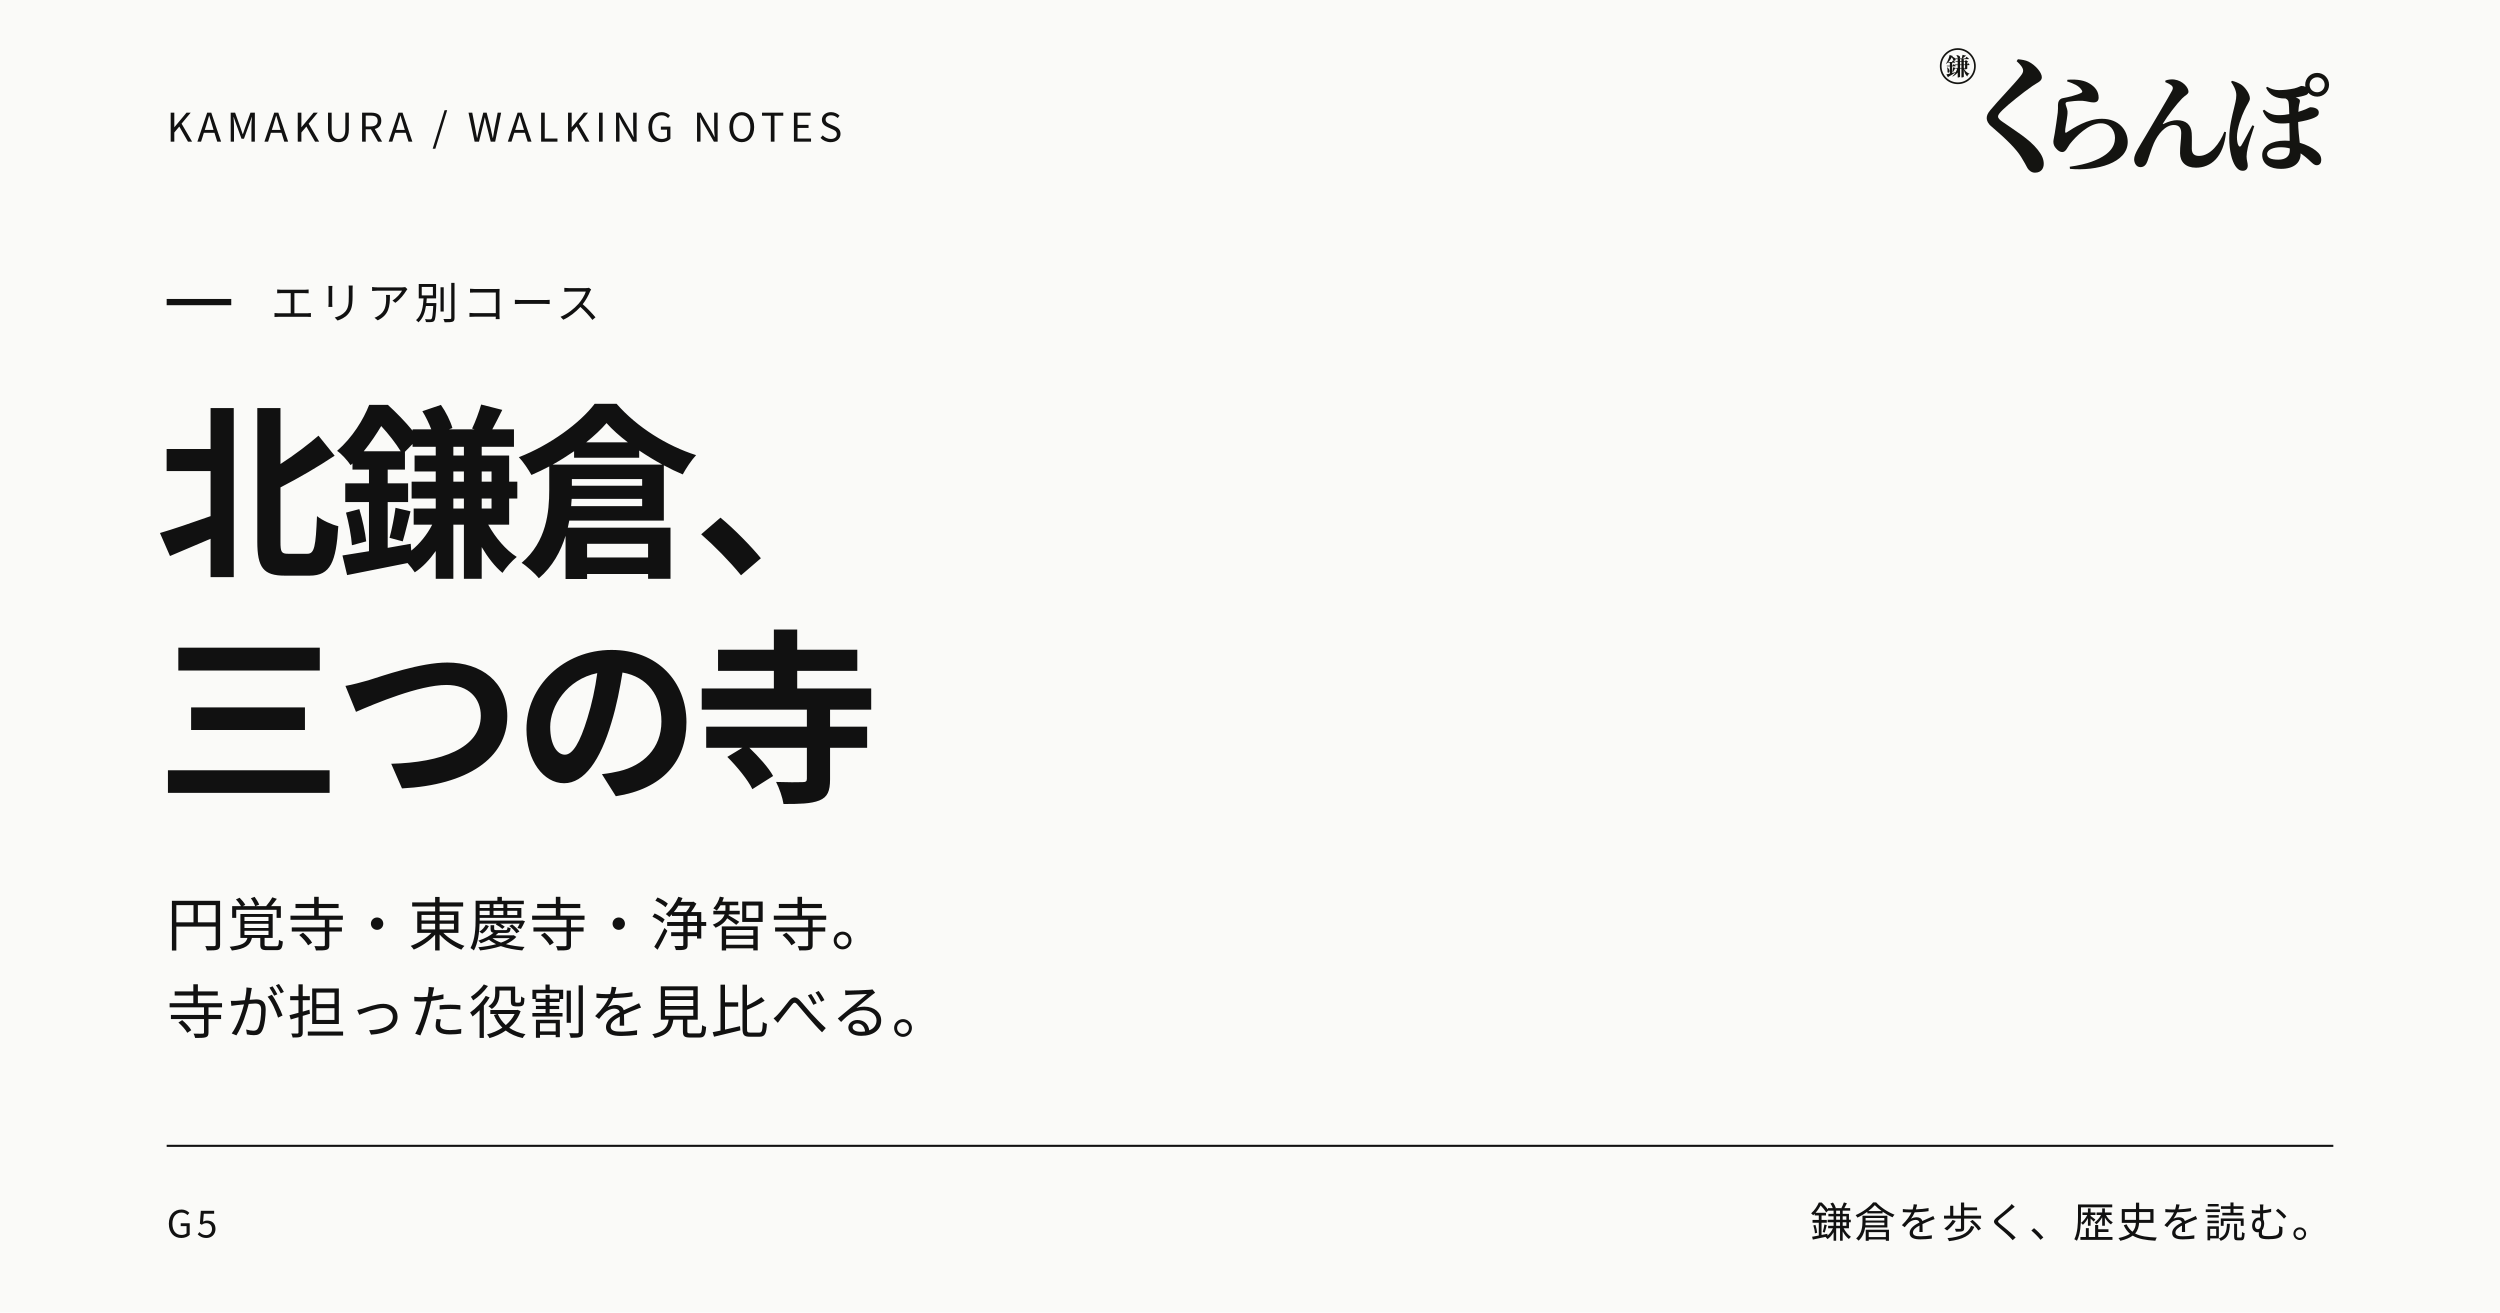
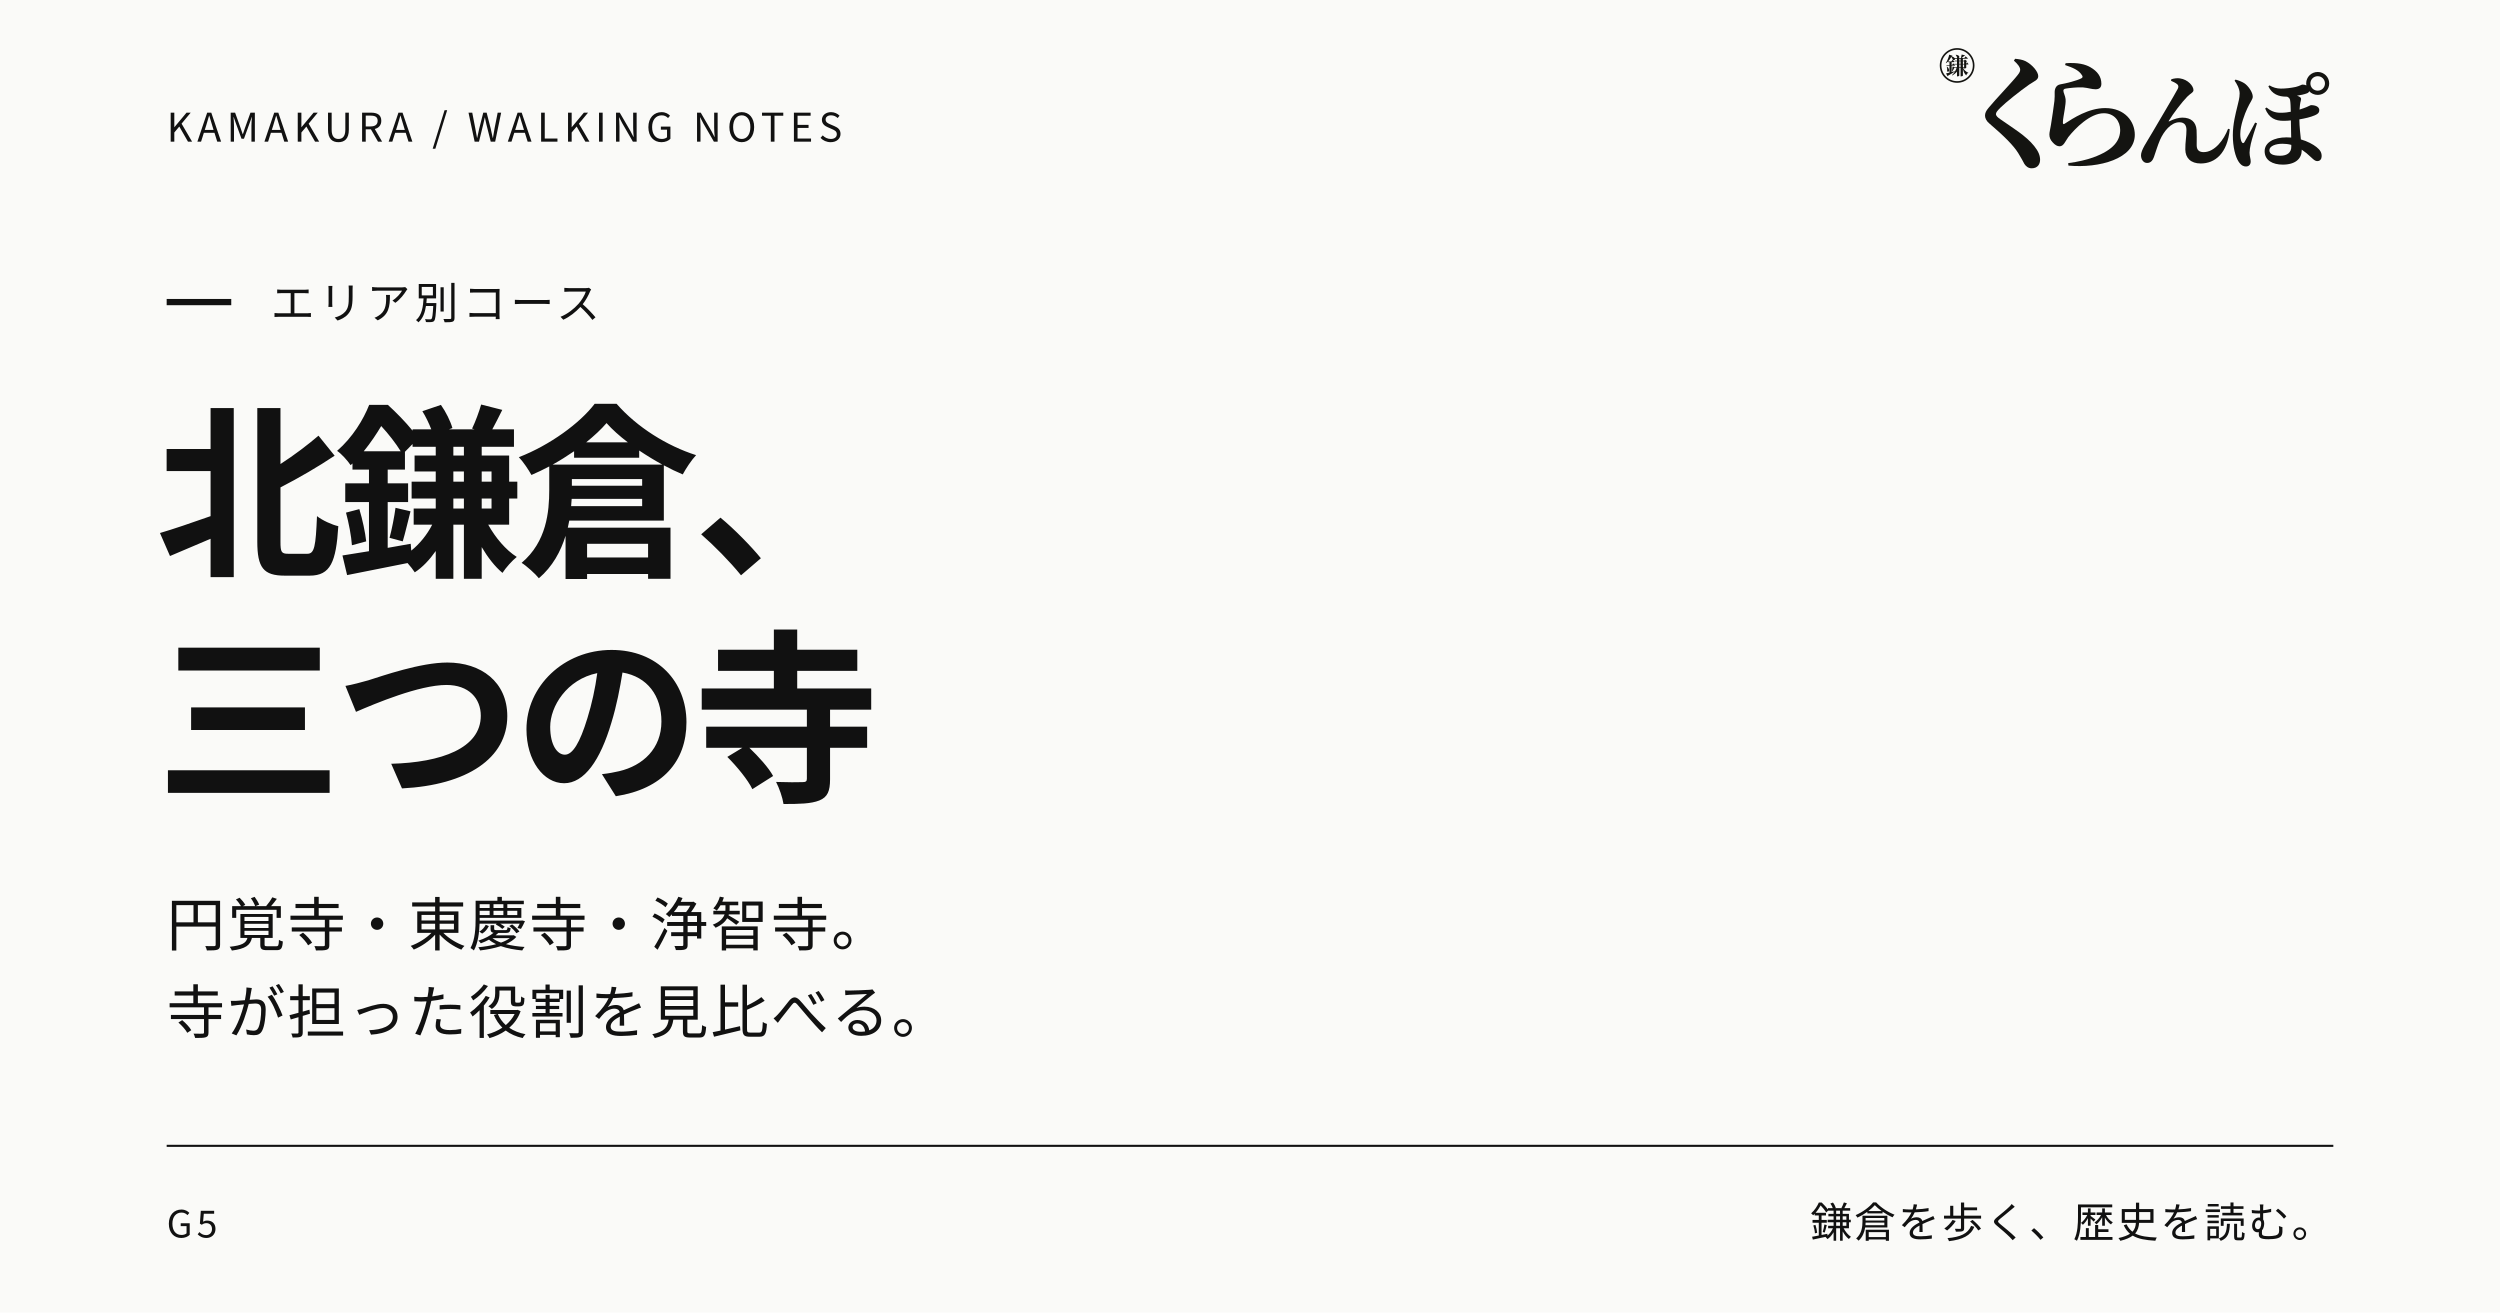
<svg xmlns="http://www.w3.org/2000/svg" width="1200" height="630" viewBox="0 0 1200 630">
  <rect width="1200" height="630" fill="#fafaf8" />
  <g fill="#111" font-family="Noto Sans CJK JP, sans-serif">
    <text x="80" y="68" font-size="19" font-weight="400" letter-spacing="2.6" text-anchor="start">KAMAKURA / WALKING NOTES</text>
-     <g transform="translate(930,22) scale(.5135)">
+     <g transform="translate(930,22) scale(0.4958026)">
      <circle cx="19" cy="19" r="16" fill="none" stroke="#141411" stroke-width="1.6" />
      <path d="M71 332 57 329C71 273 81 194 72 130C134 54 227 196 71 332ZM307 336C300 268 290 187 279 134L296 128C328 170 359 230 385 282C401 282 412 288 417 298L422 281H479C462 227 439 174 410 124L407 134L266 97V375H391C404 375 414 380 416 390C386 424 332 472 332 472L285 403H266V526H368C382 526 392 531 394 542C362 576 304 625 304 625L253 554H112C170 615 218 687 250 753C284 707 309 656 320 621C363 583 422 620 407 673H497V588H406L415 560H497V452H383L391 424H497V309H413L414 305ZM595 673H652V588H595ZM25 39 92 -82C104 -78 113 -69 116 -56C252 20 346 79 409 122C374 62 330 8 278 -37L288 -50C373 -5 443 51 497 118V-88H514C565 -88 595 -66 595 -60V281H652V-88H670C720 -88 751 -66 751 -60V233C779 109 824 17 897 -47C911 12 941 47 982 58L984 69C892 104 801 181 757 281H804V250H819C849 250 894 269 895 276V424H968C980 424 989 429 992 440C972 468 931 512 931 512L897 452H895V546C914 549 927 557 933 565L839 636L795 588H751V673H940C954 673 964 678 966 689C929 724 867 774 867 774L812 702H692C736 731 782 768 811 797C833 797 844 805 848 818L698 852C692 808 679 747 666 702H572C618 729 616 824 450 843L441 838C467 806 497 753 505 707L513 702H396L398 693C381 723 339 754 262 779C289 782 299 790 303 802L160 846C142 743 82 580 13 486L24 478C52 498 79 521 104 546L110 526H172V403H40L48 375H172V73C109 58 56 45 25 39ZM804 424V309H751V424ZM804 452H751V560H804ZM595 424H652V309H595ZM595 452V560H652V452Z" transform="translate(7.707865,27.58427) scale(0.02247191,-0.02247191)" fill="#141411" />
      <path d="M623 -72C675 -72 692 -35 692 -3C692 31 680 64 645 108C577 194 465 259 369 327C348 341 333 355 333 369C333 382 343 395 369 421C411 463 530 558 603 609C646 638 677 646 677 678C677 713 630 771 573 800C548 812 520 816 489 819L479 804C508 778 530 752 530 730C530 716 524 705 509 686C470 635 326 485 273 420C252 395 244 377 244 356C244 337 255 312 280 292C397 192 475 115 514 52C541 9 552 -14 564 -36C576 -55 596 -72 623 -72Z" transform="translate(16.964,110) scale(0.119,-0.119)" fill="#141411" />
-       <path d="M335 -30 337 -50C588 -73 877 6 877 201C877 308 797 418 636 418C500 418 376 336 305 290C297 285 293 287 292 298C291 328 302 369 307 408C311 440 316 461 314 490C311 518 296 543 296 559C296 567 300 575 318 577C343 581 409 589 456 586C501 582 525 571 558 571C591 571 605 588 605 616C605 674 573 717 516 750C475 774 413 790 314 783L310 768C372 747 420 728 446 687C455 675 454 666 442 660C409 642 315 618 271 611C236 605 225 574 225 547C225 522 226 505 223 476C218 429 202 330 195 283C189 244 182 222 182 203C182 180 190 159 208 140C227 118 246 107 265 107C298 107 311 147 336 182C393 254 513 376 625 376C711 376 758 310 758 240C758 158 709 78 537 16C491 -1 413 -20 335 -30Z" transform="translate(90.112,110) scale(0.1,-0.1)" fill="#141411" />
-       <path d="M665 -39C804 -39 924 58 946 293L930 297C889 189 800 71 694 71C653 71 626 88 626 138C626 193 628 238 625 285C619 362 572 405 487 405C455 405 410 394 362 370C355 366 353 369 357 375C397 443 484 556 535 608C563 637 595 648 595 671C595 711 542 774 463 785C441 789 404 785 380 776L378 761C396 754 423 741 438 728C449 718 453 704 443 684C413 626 262 374 196 260C141 165 87 92 87 40C87 4 108 -34 146 -34C183 -34 201 -7 212 23C229 70 246 131 271 189C307 271 377 360 458 360C512 360 527 326 527 284C527 220 515 165 516 96C517 14 569 -39 665 -39Z" transform="translate(175.112,110) scale(0.1,-0.1)" fill="#141411" />
-       <path d="M190 -68C221 -68 236 -47 236 -19C236 8 225 29 225 66C225 85 229 117 237 151C249 202 277 290 297 350L279 357C251 305 194 197 175 167C166 154 156 155 148 171C140 186 135 214 135 246C135 331 179 443 203 494C230 554 256 581 256 608C256 651 211 714 174 738C144 756 117 766 89 773L80 763C99 736 129 687 129 639C129 593 116 555 106 510C91 448 63 344 63 235C63 120 88 24 120 -23C146 -61 169 -68 190 -68ZM885 666C845 666 814 697 814 736C814 775 845 806 885 806C924 806 955 775 955 736C955 697 924 666 885 666ZM885 625C946 625 996 674 996 736C996 798 946 847 885 847C823 847 773 798 773 736L775 717C764 722 751 725 737 725C728 725 712 712 672 702C624 692 575 686 528 686C489 686 451 697 418 717L407 708C442 632 508 608 578 608H588C602 602 614 592 617 576C622 551 623 504 624 462C597 456 565 452 525 452C464 452 427 473 389 503L376 493C415 397 477 374 554 374C578 374 600 375 625 378L628 212C614 213 599 214 584 214C461 214 371 165 371 80C371 -10 450 -50 546 -50C672 -50 730 10 730 89V95C760 75 791 50 825 17C843 1 858 -16 881 -16C909 -16 923 6 923 32C923 68 908 92 873 120C839 147 785 176 722 194C716 249 708 313 707 388C760 397 815 409 858 428C891 442 900 456 900 477C900 524 833 526 819 526C815 526 801 517 777 507C758 499 734 491 709 483C711 515 714 545 721 568C726 587 726 598 708 607C702 611 693 614 684 617C719 623 754 630 780 640C791 644 799 650 802 661C822 639 852 625 885 625ZM629 141V123C629 68 591 36 522 36C453 36 417 52 417 89C417 130 478 152 542 152C572 152 601 149 629 141Z" transform="translate(266.412,110) scale(0.1,-0.1)" fill="#141411" />
+       <path d="M335 -30 337 -50C588 -73 877 6 877 201C877 308 797 418 636 418C500 418 376 336 305 290C297 285 293 287 292 298C291 328 302 369 307 408C311 440 316 461 314 490C311 518 296 543 296 559C296 567 300 575 318 577C343 581 409 589 456 586C501 582 525 571 558 571C591 571 605 588 605 616C605 674 573 717 516 750C475 774 413 790 314 783L310 768C372 747 420 728 446 687C455 675 454 666 442 660C409 642 315 618 271 611C236 605 225 574 225 547C225 522 226 505 223 476C218 429 202 330 195 283C189 244 182 222 182 203C182 180 190 159 208 140C227 118 246 107 265 107C298 107 311 147 336 182C393 254 513 376 625 376C711 376 758 310 758 240C758 158 709 78 537 16C491 -1 413 -20 335 -30Z" transform="translate(86.654,110) scale(0.119,-0.119)" fill="#141411" />
+       <path d="M665 -39C804 -39 924 58 946 293L930 297C889 189 800 71 694 71C653 71 626 88 626 138C626 193 628 238 625 285C619 362 572 405 487 405C455 405 410 394 362 370C355 366 353 369 357 375C397 443 484 556 535 608C563 637 595 648 595 671C595 711 542 774 463 785C441 789 404 785 380 776L378 761C396 754 423 741 438 728C449 718 453 704 443 684C413 626 262 374 196 260C141 165 87 92 87 40C87 4 108 -34 146 -34C183 -34 201 -7 212 23C229 70 246 131 271 189C307 271 377 360 458 360C512 360 527 326 527 284C527 220 515 165 516 96C517 14 569 -39 665 -39Z" transform="translate(188.317,110) scale(0.1,-0.1)" fill="#141411" />
+       <path d="M190 -68C221 -68 236 -47 236 -19C236 8 225 29 225 66C225 85 229 117 237 151C249 202 277 290 297 350L279 357C251 305 194 197 175 167C166 154 156 155 148 171C140 186 135 214 135 246C135 331 179 443 203 494C230 554 256 581 256 608C256 651 211 714 174 738C144 756 117 766 89 773L80 763C99 736 129 687 129 639C129 593 116 555 106 510C91 448 63 344 63 235C63 120 88 24 120 -23C146 -61 169 -68 190 -68ZM885 666C845 666 814 697 814 736C814 775 845 806 885 806C924 806 955 775 955 736C955 697 924 666 885 666ZM885 625C946 625 996 674 996 736C996 798 946 847 885 847C823 847 773 798 773 736L775 717C764 722 751 725 737 725C728 725 712 712 672 702C624 692 575 686 528 686C489 686 451 697 418 717L407 708C442 632 508 608 578 608H588C602 602 614 592 617 576C622 551 623 504 624 462C597 456 565 452 525 452C464 452 427 473 389 503L376 493C415 397 477 374 554 374C578 374 600 375 625 378L628 212C614 213 599 214 584 214C461 214 371 165 371 80C371 -10 450 -50 546 -50C672 -50 730 10 730 89V95C760 75 791 50 825 17C843 1 858 -16 881 -16C909 -16 923 6 923 32C923 68 908 92 873 120C839 147 785 176 722 194C716 249 708 313 707 388C760 397 815 409 858 428C891 442 900 456 900 477C900 524 833 526 819 526C815 526 801 517 777 507C758 499 734 491 709 483C711 515 714 545 721 568C726 587 726 598 708 607C702 611 693 614 684 617C719 623 754 630 780 640C791 644 799 650 802 661C822 639 852 625 885 625ZM629 141V123C629 68 591 36 522 36C453 36 417 52 417 89C417 130 478 152 542 152C572 152 601 149 629 141Z" transform="translate(279.617,110) scale(0.1,-0.1)" fill="#141411" />
    </g>
    <path d="M80 145H111" stroke="#111" stroke-width="3" />
    <text x="130" y="153" font-size="21" font-weight="400" letter-spacing="2" text-anchor="start">エリア別コース</text>
    <text x="75" y="270" font-size="89" font-weight="900" letter-spacing="-3" text-anchor="start">北鎌倉、</text>
    <text x="75" y="378" font-size="89" font-weight="900" letter-spacing="-3" text-anchor="start">三つの寺</text>
    <text x="80" y="454" font-size="28" font-weight="400" letter-spacing="1" text-anchor="start">円覚寺・東慶寺・浄智寺。</text>
    <text x="80" y="496" font-size="28" font-weight="400" letter-spacing="1" text-anchor="start">寺が担った役割を見比べる。</text>
    <path d="M80 550H1120" stroke="#111" stroke-width="1" />
    <text x="80" y="594" font-size="18" font-weight="400" letter-spacing="2" text-anchor="start">G5</text>
    <text x="1120" y="594" font-size="20" font-weight="400" letter-spacing="1" text-anchor="end">鎌倉を歩く、歴史を読む。</text>
  </g>
</svg>
